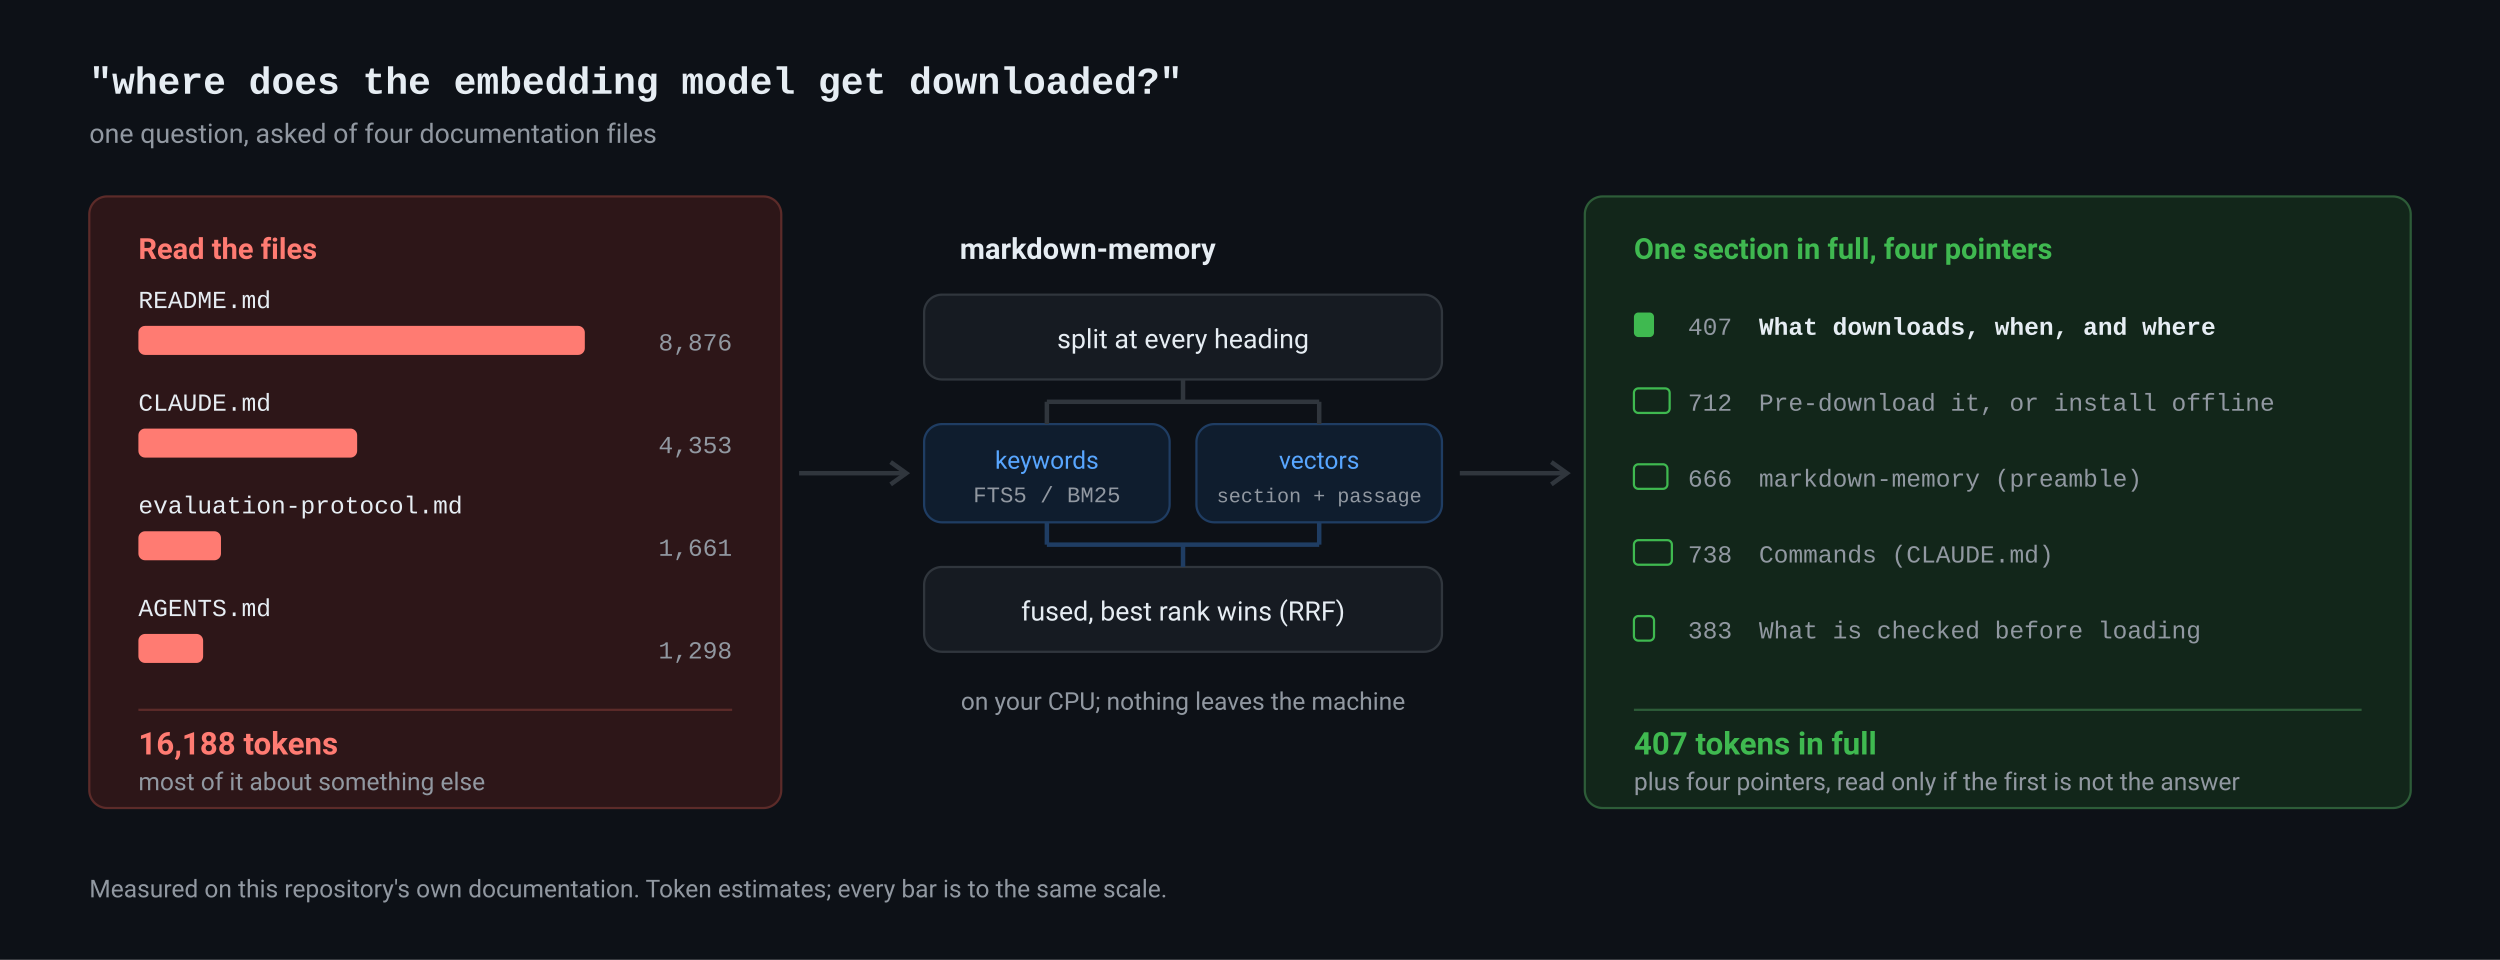
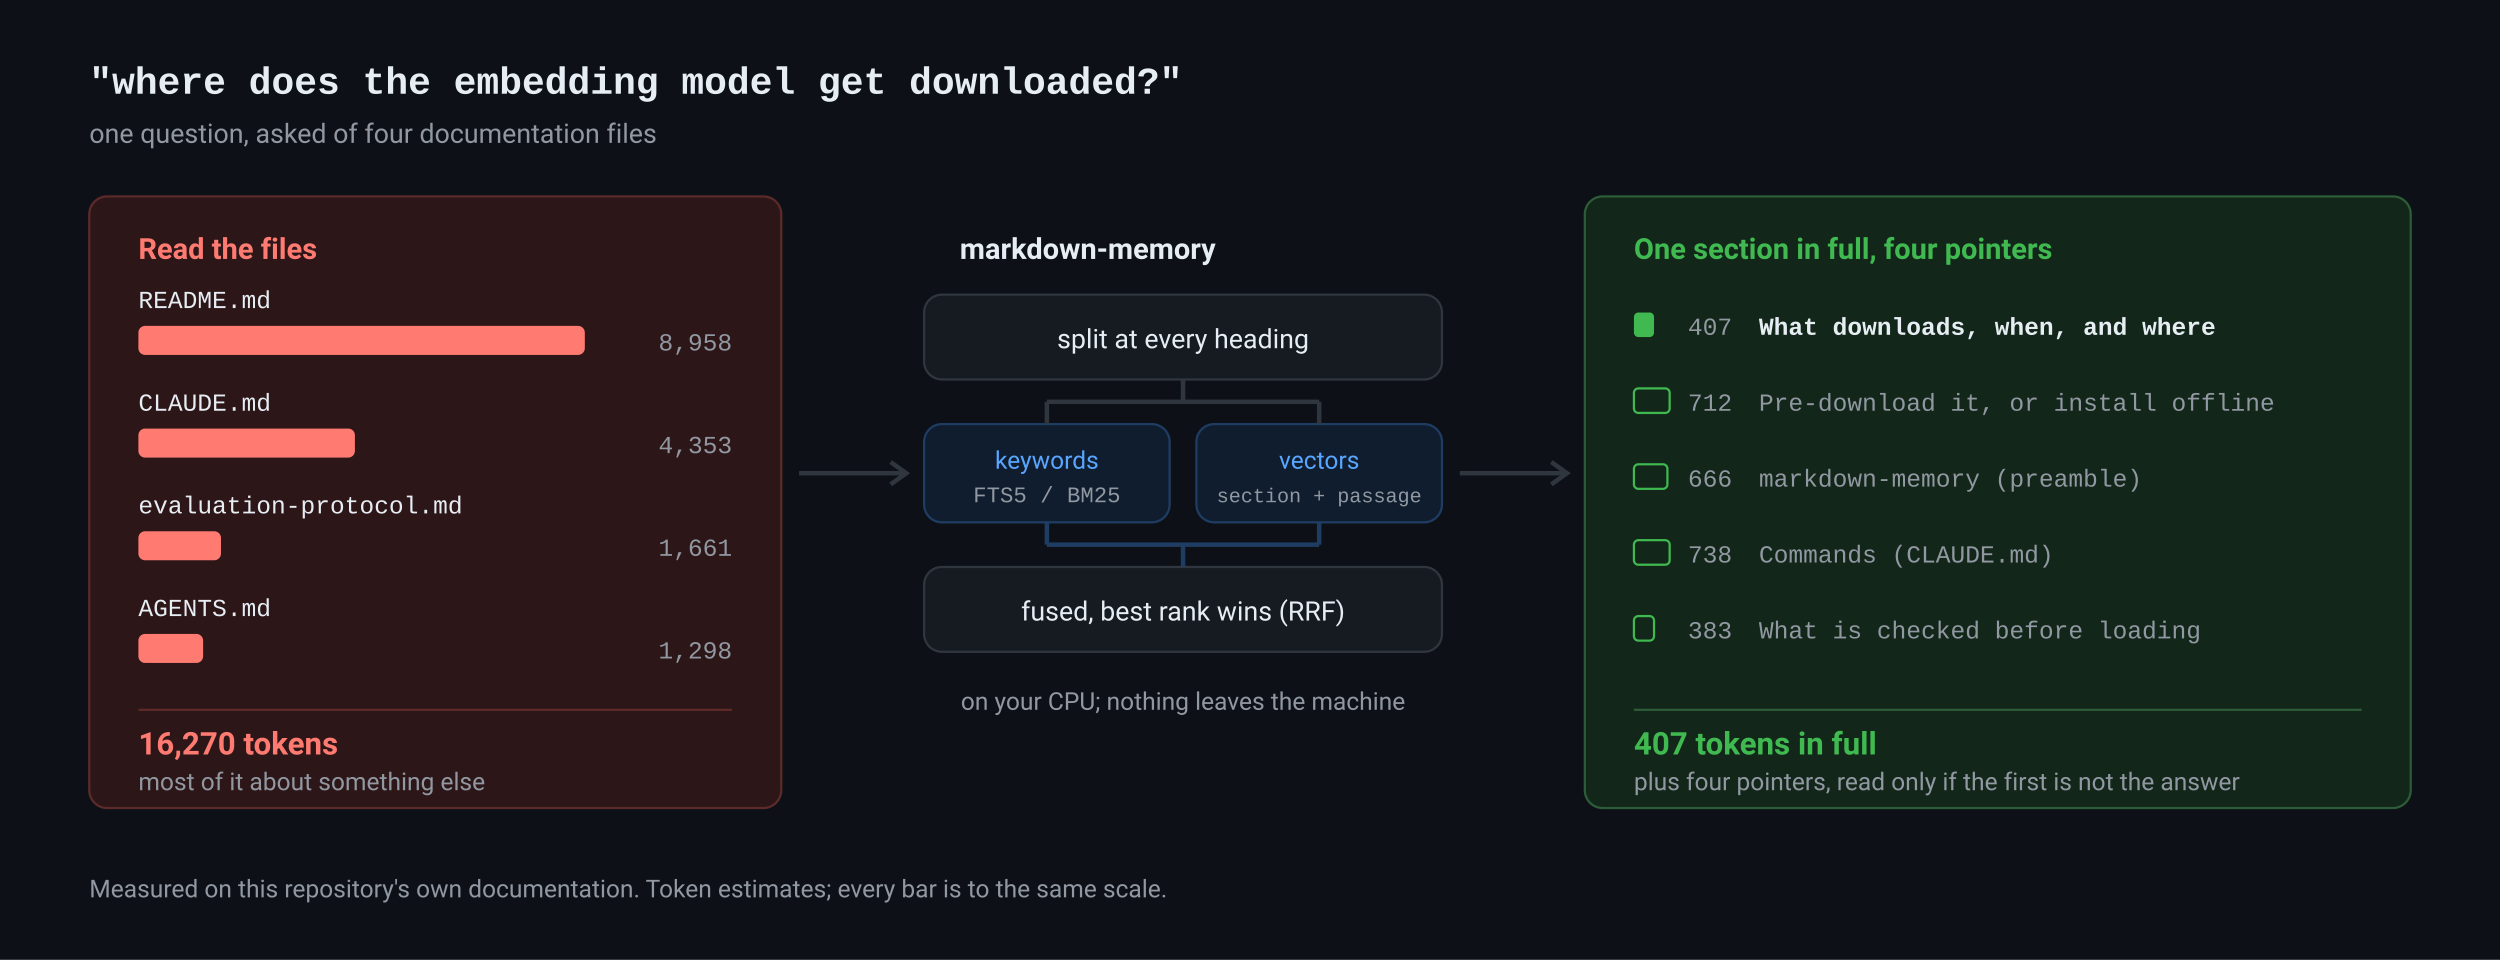
- <svg xmlns="http://www.w3.org/2000/svg" viewBox="0 0 1120 430" width="1120" height="430" role="img" aria-label="One question: reading four whole files costs 16,188 tokens; markdown-memory returns the section that answers in full, 407 tokens, with four pointers to the rest.">
+ <svg xmlns="http://www.w3.org/2000/svg" viewBox="0 0 1120 430" width="1120" height="430" role="img" aria-label="One question: reading four whole files costs 16,270 tokens; markdown-memory returns the section that answers in full, 407 tokens, with four pointers to the rest.">
  <rect width="1120" height="430" fill="#0d1117" />
  <text x="40" y="42" font-family="ui-monospace,SFMono-Regular,Menlo,Consolas,'Liberation Mono',monospace" font-size="17" font-weight="600" fill="#e6edf3" text-anchor="start">"where does the embedding model get downloaded?"</text>
  <text x="40" y="64" font-family="ui-sans-serif,-apple-system,BlinkMacSystemFont,'Segoe UI',Roboto,'Helvetica Neue',Arial,sans-serif" font-size="12" font-weight="400" fill="#9198a1" text-anchor="start">one question, asked of four documentation files</text>
  <rect x="40" y="88" width="310" height="274" rx="8" fill="#2d1618" stroke="#5c2b29" stroke-width="1" />
  <text x="62" y="116" font-family="ui-sans-serif,-apple-system,BlinkMacSystemFont,'Segoe UI',Roboto,'Helvetica Neue',Arial,sans-serif" font-size="13" font-weight="600" fill="#ff7b72" text-anchor="start">Read the files</text>
  <text x="62" y="138" font-family="ui-monospace,SFMono-Regular,Menlo,Consolas,'Liberation Mono',monospace" font-size="11" font-weight="400" fill="#e6edf3" text-anchor="start">README.md</text>
  <rect x="62" y="146" width="200" height="13" rx="3" fill="#ff7b72" stroke="none" stroke-width="1" />
-   <text x="328" y="157" font-family="ui-monospace,SFMono-Regular,Menlo,Consolas,'Liberation Mono',monospace" font-size="11" font-weight="400" fill="#9198a1" text-anchor="end">8,876</text>
+   <text x="328" y="157" font-family="ui-monospace,SFMono-Regular,Menlo,Consolas,'Liberation Mono',monospace" font-size="11" font-weight="400" fill="#9198a1" text-anchor="end">8,958</text>
  <text x="62" y="184" font-family="ui-monospace,SFMono-Regular,Menlo,Consolas,'Liberation Mono',monospace" font-size="11" font-weight="400" fill="#e6edf3" text-anchor="start">CLAUDE.md</text>
-   <rect x="62" y="192" width="98" height="13" rx="3" fill="#ff7b72" stroke="none" stroke-width="1" />
+   <rect x="62" y="192" width="97" height="13" rx="3" fill="#ff7b72" stroke="none" stroke-width="1" />
  <text x="328" y="203" font-family="ui-monospace,SFMono-Regular,Menlo,Consolas,'Liberation Mono',monospace" font-size="11" font-weight="400" fill="#9198a1" text-anchor="end">4,353</text>
  <text x="62" y="230" font-family="ui-monospace,SFMono-Regular,Menlo,Consolas,'Liberation Mono',monospace" font-size="11" font-weight="400" fill="#e6edf3" text-anchor="start">evaluation-protocol.md</text>
  <rect x="62" y="238" width="37" height="13" rx="3" fill="#ff7b72" stroke="none" stroke-width="1" />
  <text x="328" y="249" font-family="ui-monospace,SFMono-Regular,Menlo,Consolas,'Liberation Mono',monospace" font-size="11" font-weight="400" fill="#9198a1" text-anchor="end">1,661</text>
  <text x="62" y="276" font-family="ui-monospace,SFMono-Regular,Menlo,Consolas,'Liberation Mono',monospace" font-size="11" font-weight="400" fill="#e6edf3" text-anchor="start">AGENTS.md</text>
  <rect x="62" y="284" width="29" height="13" rx="3" fill="#ff7b72" stroke="none" stroke-width="1" />
  <text x="328" y="295" font-family="ui-monospace,SFMono-Regular,Menlo,Consolas,'Liberation Mono',monospace" font-size="11" font-weight="400" fill="#9198a1" text-anchor="end">1,298</text>
  <path d="M62 318 L328 318" stroke="#5c2b29" stroke-width="1" />
-   <text x="62" y="338" font-family="ui-sans-serif,-apple-system,BlinkMacSystemFont,'Segoe UI',Roboto,'Helvetica Neue',Arial,sans-serif" font-size="14" font-weight="600" fill="#ff7b72" text-anchor="start">16,188 tokens</text>
+   <text x="62" y="338" font-family="ui-sans-serif,-apple-system,BlinkMacSystemFont,'Segoe UI',Roboto,'Helvetica Neue',Arial,sans-serif" font-size="14" font-weight="600" fill="#ff7b72" text-anchor="start">16,270 tokens</text>
  <text x="62" y="354" font-family="ui-sans-serif,-apple-system,BlinkMacSystemFont,'Segoe UI',Roboto,'Helvetica Neue',Arial,sans-serif" font-size="11" font-weight="400" fill="#9198a1" text-anchor="start">most of it about something else</text>
  <text x="430" y="116" font-family="ui-sans-serif,-apple-system,BlinkMacSystemFont,'Segoe UI',Roboto,'Helvetica Neue',Arial,sans-serif" font-size="13" font-weight="600" fill="#e6edf3" text-anchor="start">markdown-memory</text>
  <rect x="414" y="132" width="232" height="38" rx="8" fill="#161b22" stroke="#30363d" stroke-width="1" />
  <text x="530" y="156" font-family="ui-sans-serif,-apple-system,BlinkMacSystemFont,'Segoe UI',Roboto,'Helvetica Neue',Arial,sans-serif" font-size="12" font-weight="400" fill="#e6edf3" text-anchor="middle">split at every heading</text>
  <rect x="414" y="190" width="110" height="44" rx="8" fill="#0f1d2e" stroke="#1f3d63" stroke-width="1" />
  <text x="469" y="210" font-family="ui-sans-serif,-apple-system,BlinkMacSystemFont,'Segoe UI',Roboto,'Helvetica Neue',Arial,sans-serif" font-size="11" font-weight="400" fill="#58a6ff" text-anchor="middle">keywords</text>
  <text x="469" y="225" font-family="ui-monospace,SFMono-Regular,Menlo,Consolas,'Liberation Mono',monospace" font-size="10" font-weight="400" fill="#9198a1" text-anchor="middle">FTS5 / BM25</text>
  <rect x="536" y="190" width="110" height="44" rx="8" fill="#0f1d2e" stroke="#1f3d63" stroke-width="1" />
  <text x="591" y="210" font-family="ui-sans-serif,-apple-system,BlinkMacSystemFont,'Segoe UI',Roboto,'Helvetica Neue',Arial,sans-serif" font-size="11" font-weight="400" fill="#58a6ff" text-anchor="middle">vectors</text>
  <text x="591" y="225" font-family="ui-monospace,SFMono-Regular,Menlo,Consolas,'Liberation Mono',monospace" font-size="9" font-weight="400" fill="#9198a1" text-anchor="middle">section + passage</text>
  <rect x="414" y="254" width="232" height="38" rx="8" fill="#161b22" stroke="#30363d" stroke-width="1" />
  <text x="530" y="278" font-family="ui-sans-serif,-apple-system,BlinkMacSystemFont,'Segoe UI',Roboto,'Helvetica Neue',Arial,sans-serif" font-size="12" font-weight="400" fill="#e6edf3" text-anchor="middle">fused, best rank wins (RRF)</text>
  <path d="M530 170 L530 180 M469 180 L591 180 M469 180 L469 190 M591 180 L591 190" stroke="#30363d" stroke-width="2" fill="none" />
  <path d="M469 234 L469 244 M591 234 L591 244 M469 244 L591 244 M530 244 L530 254" stroke="#1f3d63" stroke-width="2" fill="none" />
  <text x="530" y="318" font-family="ui-sans-serif,-apple-system,BlinkMacSystemFont,'Segoe UI',Roboto,'Helvetica Neue',Arial,sans-serif" font-size="11" font-weight="400" fill="#9198a1" text-anchor="middle">on your CPU; nothing leaves the machine</text>
  <path d="M358 212 L406 212" stroke="#30363d" stroke-width="2" fill="none" />
  <path d="M399 207 L406 212 L399 217" fill="none" stroke="#30363d" stroke-width="2" />
  <path d="M654 212 L702 212" stroke="#30363d" stroke-width="2" fill="none" />
  <path d="M695 207 L702 212 L695 217" fill="none" stroke="#30363d" stroke-width="2" />
  <rect x="710" y="88" width="370" height="274" rx="8" fill="#12261a" stroke="#2d5c38" stroke-width="1" />
  <text x="732" y="116" font-family="ui-sans-serif,-apple-system,BlinkMacSystemFont,'Segoe UI',Roboto,'Helvetica Neue',Arial,sans-serif" font-size="13" font-weight="600" fill="#3fb950" text-anchor="start">One section in full, four pointers</text>
  <rect x="732" y="140" width="9" height="11" rx="2" fill="#3fb950" stroke="none" stroke-width="1" />
  <text x="776" y="150" font-family="ui-monospace,SFMono-Regular,Menlo,Consolas,'Liberation Mono',monospace" font-size="11" font-weight="400" fill="#9198a1" text-anchor="end">407</text>
  <text x="788" y="150" font-family="ui-monospace,SFMono-Regular,Menlo,Consolas,'Liberation Mono',monospace" font-size="11" font-weight="600" fill="#e6edf3" text-anchor="start">What downloads, when, and where</text>
  <rect x="732" y="174" width="16" height="11" rx="2" fill="none" stroke="#3fb950" stroke-width="1" />
  <text x="776" y="184" font-family="ui-monospace,SFMono-Regular,Menlo,Consolas,'Liberation Mono',monospace" font-size="11" font-weight="400" fill="#9198a1" text-anchor="end">712</text>
  <text x="788" y="184" font-family="ui-monospace,SFMono-Regular,Menlo,Consolas,'Liberation Mono',monospace" font-size="11" font-weight="400" fill="#9198a1" text-anchor="start">Pre-download it, or install offline</text>
  <rect x="732" y="208" width="15" height="11" rx="2" fill="none" stroke="#3fb950" stroke-width="1" />
  <text x="776" y="218" font-family="ui-monospace,SFMono-Regular,Menlo,Consolas,'Liberation Mono',monospace" font-size="11" font-weight="400" fill="#9198a1" text-anchor="end">666</text>
  <text x="788" y="218" font-family="ui-monospace,SFMono-Regular,Menlo,Consolas,'Liberation Mono',monospace" font-size="11" font-weight="400" fill="#9198a1" text-anchor="start">markdown-memory  (preamble)</text>
-   <rect x="732" y="242" width="17" height="11" rx="2" fill="none" stroke="#3fb950" stroke-width="1" />
+   <rect x="732" y="242" width="16" height="11" rx="2" fill="none" stroke="#3fb950" stroke-width="1" />
  <text x="776" y="252" font-family="ui-monospace,SFMono-Regular,Menlo,Consolas,'Liberation Mono',monospace" font-size="11" font-weight="400" fill="#9198a1" text-anchor="end">738</text>
  <text x="788" y="252" font-family="ui-monospace,SFMono-Regular,Menlo,Consolas,'Liberation Mono',monospace" font-size="11" font-weight="400" fill="#9198a1" text-anchor="start">Commands  (CLAUDE.md)</text>
  <rect x="732" y="276" width="9" height="11" rx="2" fill="none" stroke="#3fb950" stroke-width="1" />
  <text x="776" y="286" font-family="ui-monospace,SFMono-Regular,Menlo,Consolas,'Liberation Mono',monospace" font-size="11" font-weight="400" fill="#9198a1" text-anchor="end">383</text>
  <text x="788" y="286" font-family="ui-monospace,SFMono-Regular,Menlo,Consolas,'Liberation Mono',monospace" font-size="11" font-weight="400" fill="#9198a1" text-anchor="start">What is checked before loading</text>
  <path d="M732 318 L1058 318" stroke="#2d5c38" stroke-width="1" />
  <text x="732" y="338" font-family="ui-sans-serif,-apple-system,BlinkMacSystemFont,'Segoe UI',Roboto,'Helvetica Neue',Arial,sans-serif" font-size="14" font-weight="600" fill="#3fb950" text-anchor="start">407 tokens in full</text>
  <text x="732" y="354" font-family="ui-sans-serif,-apple-system,BlinkMacSystemFont,'Segoe UI',Roboto,'Helvetica Neue',Arial,sans-serif" font-size="11" font-weight="400" fill="#9198a1" text-anchor="start">plus four pointers, read only if the first is not the answer</text>
  <text x="40" y="402" font-family="ui-sans-serif,-apple-system,BlinkMacSystemFont,'Segoe UI',Roboto,'Helvetica Neue',Arial,sans-serif" font-size="11" font-weight="400" fill="#9198a1" text-anchor="start">Measured on this repository's own documentation. Token estimates; every bar is to the same scale.</text>
</svg>
